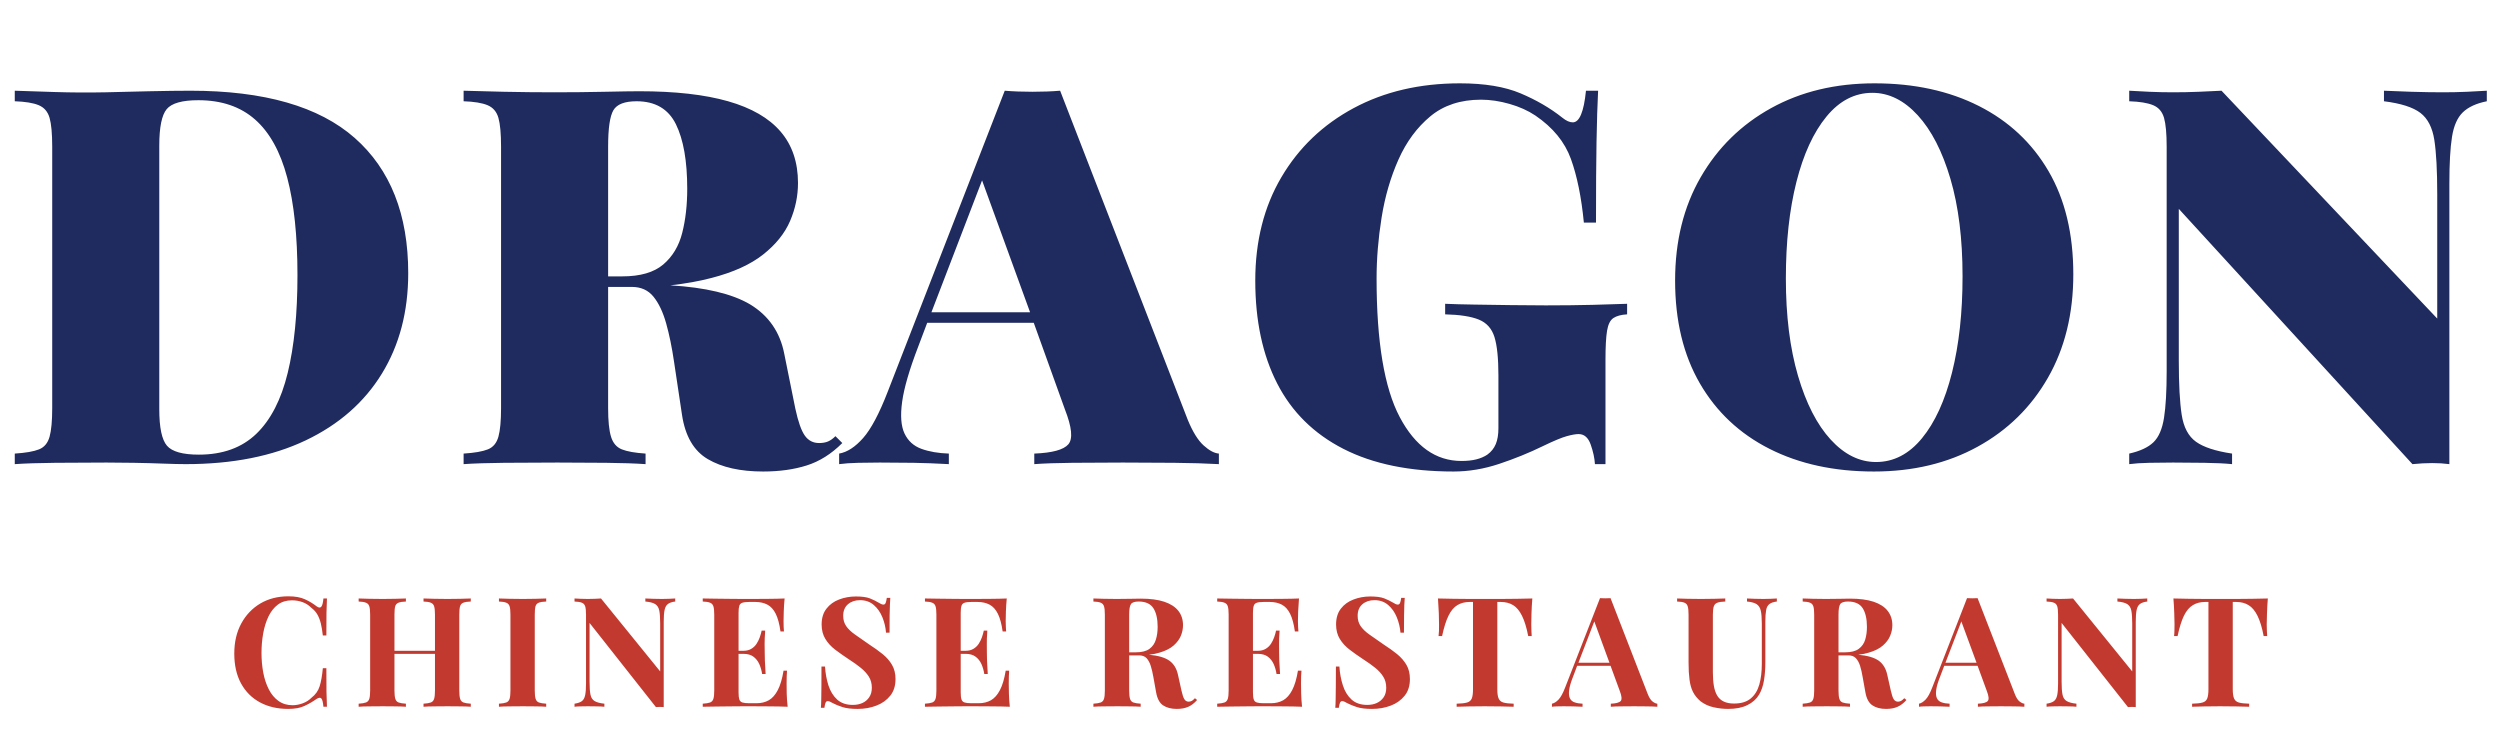
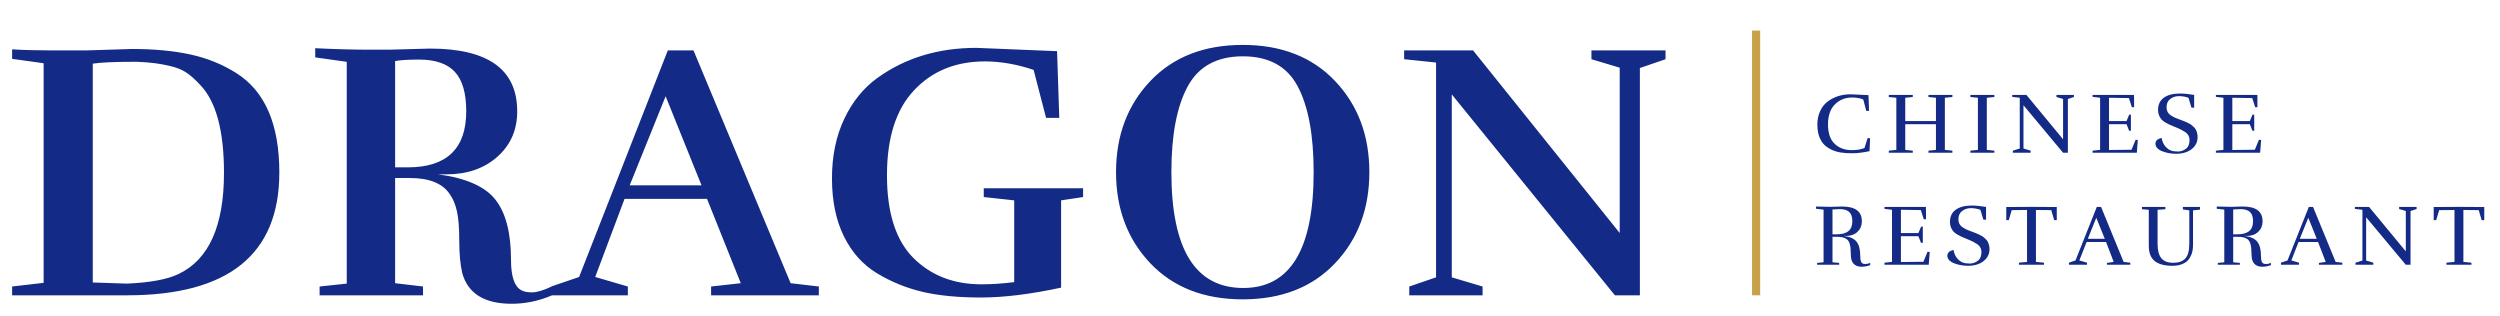
- <svg xmlns="http://www.w3.org/2000/svg" viewBox="0 -4 474 140" role="img" aria-label="Dragon Chinese Restaurant">
-   <path fill="#1f2b5e" d="M36.10 13.20Q57.10 13.20 67.25 22.15Q77.40 31.10 77.40 47.80Q77.40 58.70 72.40 66.85Q67.40 75 57.95 79.50Q48.50 84 35.20 84Q33.60 84 30.95 83.90Q28.30 83.80 25.40 83.75Q22.50 83.70 20.20 83.70Q15.20 83.70 10.45 83.75Q5.70 83.80 2.80 84L2.80 82Q5.90 81.80 7.40 81.20Q8.90 80.60 9.40 78.80Q9.90 77 9.90 73.40L9.90 23.80Q9.90 20.10 9.40 18.35Q8.90 16.60 7.35 15.95Q5.80 15.30 2.80 15.20L2.80 13.20Q5.70 13.30 10.45 13.45Q15.20 13.60 20 13.50Q23.70 13.40 28.35 13.30Q33 13.20 36.10 13.20M37.60 15Q33 15 31.60 16.70Q30.20 18.40 30.20 23.60L30.20 73.60Q30.20 78.80 31.65 80.50Q33.10 82.20 37.70 82.20Q44.50 82.20 48.60 78.25Q52.70 74.30 54.55 66.70Q56.40 59.10 56.40 48.20Q56.40 37 54.45 29.65Q52.50 22.30 48.35 18.65Q44.20 15 37.60 15M87.90 15.20L87.90 13.20Q90.80 13.30 95.55 13.40Q100.30 13.50 105.10 13.50Q110.10 13.50 114.70 13.40Q119.30 13.30 121.20 13.30Q131.40 13.30 138.05 15.20Q144.70 17.10 148 20.95Q151.30 24.80 151.30 30.70Q151.30 34.40 149.80 37.90Q148.30 41.40 144.70 44.25Q141.10 47.10 134.90 48.70Q131.50 49.60 127.10 50.10Q137.10 50.70 142.20 53.70Q147.50 56.90 148.70 63.10L150.80 73.50Q151.60 77.20 152.60 78.60Q153.60 80 155.30 80Q156.30 80 157 79.70Q157.70 79.40 158.40 78.70L159.70 80Q156.60 83.10 152.95 84.25Q149.30 85.40 144.70 85.40Q138.20 85.40 134.20 83.05Q130.20 80.70 129.30 74.60L127.80 64.60Q127.20 60.50 126.30 57.30Q125.40 54.10 123.90 52.25Q122.40 50.40 119.80 50.40L115.30 50.40L115.30 73.40Q115.30 77 115.85 78.80Q116.40 80.60 117.90 81.20Q119.40 81.80 122.40 82L122.40 84Q119.50 83.80 114.95 83.75Q110.40 83.70 105.70 83.70Q100.30 83.70 95.55 83.75Q90.80 83.80 87.90 84L87.90 82Q91 81.80 92.50 81.20Q94 80.60 94.50 78.80Q95 77 95 73.40L95 23.80Q95 20.10 94.50 18.35Q94 16.60 92.45 15.95Q90.90 15.30 87.90 15.20M115.30 23.80L115.30 48.40L118 48.40Q123.10 48.40 125.75 46.15Q128.40 43.90 129.35 40.15Q130.30 36.40 130.30 31.80Q130.30 23.90 128.15 19.55Q126 15.20 120.70 15.20Q117.30 15.20 116.30 16.90Q115.30 18.60 115.30 23.80M201 13.20L225.20 75.60Q226.60 79 228.20 80.45Q229.80 81.90 231.10 82L231.10 84Q227.50 83.80 222.70 83.75Q217.90 83.70 212.90 83.70Q207.80 83.70 203.30 83.75Q198.80 83.80 196.10 84L196.10 82Q201.20 81.80 202.55 80.25Q203.90 78.70 201.90 73.60L196 57.20L175.80 57.20L174.10 61.70Q171.60 68.20 171.05 72.15Q170.50 76.10 171.50 78.20Q172.50 80.30 174.70 81.10Q176.90 81.90 179.90 82L179.90 84Q176.20 83.80 173.25 83.75Q170.30 83.70 166.80 83.70Q164.90 83.70 162.75 83.75Q160.60 83.80 159.10 84L159.10 82Q161.40 81.60 163.65 79.05Q165.90 76.50 168.30 70.30L190.50 13.20Q192.90 13.40 195.75 13.40Q198.60 13.40 201 13.20M176.60 55.20L195.30 55.20L186.20 30.20M276.80 11.80Q283.80 11.80 288.30 13.70Q292.80 15.60 296.20 18.30Q297.30 19.20 298.20 19.20Q300.10 19.20 300.70 13.20L303 13.20Q302.80 17.20 302.70 22.95Q302.60 28.70 302.60 38.20L300.30 38.20Q299.60 31 297.85 26.15Q296.10 21.30 291.10 17.90Q289 16.50 286.20 15.70Q283.40 14.90 280.80 14.90Q275 14.90 271.20 18.05Q267.40 21.20 265.15 26.25Q262.90 31.30 261.95 37.25Q261 43.20 261 48.80Q261 66.80 265.40 75.10Q269.80 83.40 277.10 83.40Q278.70 83.40 279.90 83.10Q281.10 82.80 282 82.20Q283.10 81.40 283.60 80.20Q284.10 79 284.10 77.20L284.10 67.20Q284.10 62.30 283.35 59.90Q282.60 57.50 280.40 56.60Q278.20 55.70 274 55.60L274 53.60Q276.30 53.70 279.60 53.75Q282.90 53.80 286.50 53.85Q290.10 53.90 293.10 53.90Q297.90 53.90 301.95 53.80Q306 53.70 308.50 53.60L308.50 55.60Q306.80 55.70 305.90 56.30Q305 56.90 304.70 58.70Q304.40 60.50 304.40 64.20L304.40 84L302.40 84Q302.30 82.30 301.60 80.30Q300.90 78.30 299.30 78.30Q298.50 78.30 297.05 78.70Q295.60 79.10 292.50 80.60Q288.60 82.50 284.25 83.95Q279.90 85.40 275.60 85.40Q263.10 85.40 254.70 81.10Q246.30 76.80 242.15 68.70Q238 60.60 238 49.20Q238 38 242.95 29.60Q247.90 21.20 256.65 16.50Q265.40 11.80 276.80 11.80M355.40 11.80Q366.70 11.80 375.20 16.10Q383.70 20.40 388.40 28.45Q393.10 36.50 393.10 48Q393.10 59.20 388.30 67.60Q383.50 76 374.95 80.70Q366.40 85.40 355.30 85.40Q344 85.40 335.50 81.10Q327 76.80 322.30 68.70Q317.60 60.60 317.60 49.20Q317.60 38 322.45 29.60Q327.30 21.20 335.80 16.50Q344.30 11.80 355.40 11.80M355 13.60Q350 13.60 346.30 18.10Q342.60 22.60 340.60 30.50Q338.60 38.40 338.60 48.80Q338.60 59.40 340.90 67.25Q343.20 75.10 347.10 79.35Q351 83.60 355.70 83.60Q360.70 83.60 364.40 79.10Q368.10 74.60 370.10 66.65Q372.10 58.70 372.10 48.40Q372.10 37.70 369.80 29.90Q367.50 22.10 363.60 17.85Q359.70 13.60 355 13.60M471.50 13.20L471.50 15.20Q468.50 15.80 466.95 17.30Q465.40 18.80 464.90 21.95Q464.40 25.10 464.40 30.80L464.40 84Q462.90 83.80 461.15 83.80Q459.40 83.80 457.40 84L413.10 35.60L413.10 64.40Q413.10 71.10 413.65 74.65Q414.20 78.20 416.35 79.75Q418.50 81.30 423.20 82L423.20 84Q421.20 83.80 418 83.75Q414.80 83.70 412 83.70Q409.80 83.70 407.50 83.75Q405.20 83.80 403.70 84L403.70 82Q406.80 81.30 408.30 79.85Q409.80 78.40 410.30 75.20Q410.80 72 410.80 66.40L410.80 23.80Q410.80 20.10 410.30 18.35Q409.80 16.60 408.25 15.95Q406.70 15.30 403.70 15.20L403.70 13.20Q405.20 13.30 407.50 13.40Q409.80 13.50 412 13.50Q414.50 13.50 416.90 13.40Q419.30 13.30 421.20 13.20L462.10 56.40L462.10 32.80Q462.10 26.10 461.55 22.55Q461 19 458.90 17.40Q456.80 15.80 452 15.20L452 13.20Q454 13.30 457.20 13.40Q460.40 13.50 463.20 13.50Q465.50 13.50 467.75 13.40Q470 13.30 471.50 13.20" />
-   <path fill="#c23a2f" d="M54.68 109.06Q56.60 109.06 57.83 109.63Q59.06 110.19 60.02 110.95Q60.60 111.38 60.90 111.05Q61.21 110.72 61.32 109.47L61.99 109.47Q61.93 110.60 61.90 112.21Q61.88 113.82 61.88 116.49L61.21 116.49Q61.06 115.15 60.83 114.21Q60.60 113.27 60.19 112.54Q59.79 111.82 59.03 111.24Q58.31 110.51 57.35 110.16Q56.39 109.82 55.35 109.82Q53.78 109.82 52.68 110.64Q51.58 111.47 50.90 112.89Q50.22 114.31 49.90 116.09Q49.58 117.88 49.58 119.79Q49.58 121.73 49.91 123.52Q50.25 125.30 50.96 126.69Q51.67 128.09 52.80 128.90Q53.93 129.71 55.47 129.71Q56.42 129.71 57.39 129.35Q58.37 128.99 59.06 128.29Q60.19 127.42 60.60 126.13Q61.01 124.84 61.21 122.69L61.88 122.69Q61.88 125.45 61.90 127.14Q61.93 128.84 61.99 130L61.32 130Q61.21 128.75 60.93 128.43Q60.66 128.12 60.02 128.52Q58.95 129.28 57.74 129.84Q56.54 130.41 54.65 130.41Q51.58 130.41 49.27 129.16Q46.97 127.91 45.69 125.56Q44.42 123.21 44.42 119.91Q44.42 116.66 45.74 114.22Q47.06 111.79 49.36 110.42Q51.67 109.06 54.68 109.06M80.30 130L80.30 129.42Q81.23 129.36 81.69 129.19Q82.15 129.01 82.31 128.49Q82.47 127.97 82.47 126.93L82.47 119.97L74.79 119.97L74.79 126.93Q74.79 127.97 74.95 128.49Q75.11 129.01 75.57 129.19Q76.03 129.36 76.96 129.42L76.96 130Q76.18 129.94 74.99 129.93Q73.80 129.91 72.58 129.91Q71.16 129.91 69.96 129.93Q68.76 129.94 68 130L68 129.42Q68.93 129.36 69.39 129.19Q69.86 129.01 70.02 128.49Q70.18 127.97 70.18 126.93L70.18 112.54Q70.18 111.47 70.02 110.96Q69.86 110.45 69.38 110.27Q68.90 110.08 68 110.05L68 109.47Q68.76 109.50 69.96 109.53Q71.16 109.56 72.58 109.56Q73.80 109.56 74.99 109.53Q76.18 109.50 76.96 109.47L76.96 110.05Q76.03 110.08 75.56 110.27Q75.08 110.45 74.93 110.96Q74.79 111.47 74.79 112.54L74.79 119.39L82.47 119.39L82.47 112.54Q82.47 111.47 82.31 110.96Q82.15 110.45 81.67 110.27Q81.20 110.08 80.30 110.05L80.30 109.47Q81.08 109.50 82.34 109.53Q83.60 109.56 84.85 109.56Q86.18 109.56 87.36 109.53Q88.53 109.50 89.26 109.47L89.26 110.05Q88.33 110.08 87.85 110.27Q87.37 110.45 87.23 110.96Q87.08 111.47 87.08 112.54L87.08 126.93Q87.08 127.97 87.24 128.49Q87.40 129.01 87.87 129.19Q88.33 129.36 89.26 129.42L89.26 130Q88.53 129.94 87.36 129.93Q86.18 129.91 84.85 129.91Q83.60 129.91 82.34 129.93Q81.08 129.94 80.30 130M103.56 109.47L103.56 110.05Q102.63 110.08 102.16 110.27Q101.68 110.45 101.53 110.96Q101.39 111.47 101.39 112.54L101.39 126.93Q101.39 127.97 101.55 128.49Q101.71 129.01 102.17 129.19Q102.63 129.36 103.56 129.42L103.56 130Q102.78 129.94 101.59 129.93Q100.40 129.91 99.18 129.91Q97.76 129.91 96.56 129.93Q95.36 129.94 94.60 130L94.60 129.42Q95.53 129.36 95.99 129.19Q96.46 129.01 96.62 128.49Q96.78 127.97 96.78 126.93L96.78 112.54Q96.78 111.47 96.62 110.96Q96.46 110.45 95.98 110.27Q95.50 110.08 94.60 110.05L94.60 109.47Q95.36 109.50 96.56 109.53Q97.76 109.56 99.18 109.56Q100.40 109.56 101.59 109.53Q102.78 109.50 103.56 109.47M128.02 109.47L128.02 110.05Q127.09 110.16 126.62 110.53Q126.16 110.89 126 111.67Q125.84 112.45 125.84 113.88L125.84 130.06Q125.49 130.03 125.13 130.03Q124.77 130.03 124.36 130.06L111.78 114.11L111.78 125.24Q111.78 126.84 111.95 127.69Q112.12 128.55 112.72 128.91Q113.31 129.28 114.59 129.42L114.59 130Q114.04 129.94 113.14 129.93Q112.24 129.91 111.46 129.91Q110.79 129.91 110.09 129.93Q109.40 129.94 108.93 130L108.93 129.42Q109.86 129.28 110.33 128.93Q110.79 128.58 110.95 127.78Q111.11 126.98 111.11 125.59L111.11 112.54Q111.11 111.47 110.95 110.96Q110.79 110.45 110.31 110.27Q109.83 110.08 108.93 110.05L108.93 109.47Q109.40 109.50 110.09 109.53Q110.79 109.56 111.46 109.56Q112.15 109.56 112.79 109.53Q113.43 109.50 113.95 109.47L125.17 123.30L125.17 114.22Q125.17 112.63 125 111.77Q124.83 110.92 124.23 110.54Q123.64 110.16 122.36 110.05L122.36 109.47Q122.91 109.50 123.81 109.53Q124.71 109.56 125.49 109.56Q126.19 109.56 126.87 109.53Q127.55 109.50 128.02 109.47M148.76 109.47Q148.64 110.74 148.60 111.93Q148.56 113.12 148.56 113.76Q148.56 114.34 148.58 114.86Q148.61 115.38 148.64 115.73L147.98 115.73Q147.69 113.61 147.08 112.38Q146.47 111.15 145.50 110.64Q144.52 110.13 143.22 110.13L142.03 110.13Q141.19 110.13 140.75 110.28Q140.32 110.42 140.17 110.86Q140.03 111.30 140.03 112.19L140.03 119.39L140.96 119.39Q141.83 119.39 142.44 119.02Q143.05 118.66 143.44 118.07Q143.83 117.47 144.06 116.81Q144.29 116.14 144.41 115.56L145.08 115.56Q144.96 117.21 144.97 118.08Q144.99 118.95 144.99 119.68Q144.99 120.40 145.02 121.27Q145.05 122.14 145.16 123.79L144.50 123.79Q144.35 122.78 143.96 121.91Q143.57 121.04 142.84 120.50Q142.12 119.97 140.96 119.97L140.03 119.97L140.03 127.27Q140.03 128.17 140.17 128.61Q140.32 129.04 140.75 129.19Q141.19 129.33 142.03 129.33L143.45 129.33Q144.76 129.33 145.76 128.77Q146.76 128.20 147.47 126.84Q148.18 125.48 148.56 123.16L149.22 123.16Q149.14 124.08 149.14 125.59Q149.14 126.26 149.16 127.48Q149.19 128.69 149.34 130Q147.86 129.94 146 129.93Q144.15 129.91 142.70 129.91L140.84 129.91Q139.71 129.91 138.41 129.93Q137.10 129.94 135.77 129.96Q134.43 129.97 133.24 130L133.24 129.42Q134.17 129.36 134.64 129.19Q135.10 129.01 135.26 128.49Q135.42 127.97 135.42 126.93L135.42 112.54Q135.42 111.47 135.26 110.96Q135.10 110.45 134.62 110.27Q134.14 110.08 133.24 110.05L133.24 109.47Q134.43 109.50 135.77 109.51Q137.10 109.53 138.41 109.54Q139.71 109.56 140.84 109.56L142.70 109.56Q144.03 109.56 145.73 109.54Q147.42 109.53 148.76 109.47M162.28 109.09Q163.99 109.09 164.92 109.45Q165.85 109.82 166.51 110.22Q166.86 110.42 167.08 110.53Q167.30 110.63 167.50 110.63Q167.79 110.63 167.92 110.31Q168.05 109.99 168.14 109.35L168.80 109.35Q168.78 109.90 168.73 110.67Q168.69 111.44 168.67 112.69Q168.66 113.93 168.66 115.96L167.99 115.96Q167.88 114.46 167.30 113.03Q166.72 111.61 165.66 110.70Q164.60 109.79 163.06 109.79Q161.67 109.79 160.77 110.57Q159.87 111.35 159.87 112.75Q159.87 113.91 160.45 114.73Q161.03 115.56 162.15 116.34Q163.27 117.12 164.86 118.23Q166.25 119.13 167.35 120.02Q168.46 120.92 169.12 122.05Q169.79 123.19 169.79 124.75Q169.79 126.67 168.79 127.91Q167.79 129.16 166.17 129.78Q164.54 130.41 162.60 130.41Q160.80 130.41 159.73 130.06Q158.65 129.71 157.93 129.33Q157.29 128.93 156.94 128.93Q156.65 128.93 156.52 129.25Q156.39 129.56 156.31 130.20L155.64 130.20Q155.70 129.51 155.71 128.58Q155.73 127.65 155.74 126.16Q155.75 124.66 155.75 122.37L156.42 122.37Q156.54 124.29 157.07 125.95Q157.61 127.62 158.73 128.64Q159.84 129.65 161.70 129.65Q162.71 129.65 163.51 129.29Q164.31 128.93 164.80 128.20Q165.30 127.48 165.30 126.40Q165.30 125.19 164.73 124.29Q164.16 123.39 163.19 122.61Q162.22 121.82 160.95 121.01Q159.58 120.11 158.39 119.21Q157.20 118.31 156.49 117.15Q155.78 115.99 155.78 114.40Q155.78 112.57 156.70 111.40Q157.61 110.22 159.10 109.66Q160.60 109.09 162.28 109.09M190.88 109.47Q190.76 110.74 190.72 111.93Q190.68 113.12 190.68 113.76Q190.68 114.34 190.71 114.86Q190.74 115.38 190.76 115.73L190.10 115.73Q189.81 113.61 189.20 112.38Q188.59 111.15 187.62 110.64Q186.65 110.13 185.34 110.13L184.15 110.13Q183.31 110.13 182.88 110.28Q182.44 110.42 182.30 110.86Q182.15 111.30 182.15 112.19L182.15 119.39L183.08 119.39Q183.95 119.39 184.56 119.02Q185.17 118.66 185.56 118.07Q185.95 117.47 186.18 116.81Q186.41 116.14 186.53 115.56L187.20 115.56Q187.08 117.21 187.10 118.08Q187.11 118.95 187.11 119.68Q187.11 120.40 187.14 121.27Q187.17 122.14 187.28 123.79L186.62 123.79Q186.47 122.78 186.08 121.91Q185.69 121.04 184.96 120.50Q184.24 119.97 183.08 119.97L182.15 119.97L182.15 127.27Q182.15 128.17 182.30 128.61Q182.44 129.04 182.88 129.19Q183.31 129.33 184.15 129.33L185.57 129.33Q186.88 129.33 187.88 128.77Q188.88 128.20 189.59 126.84Q190.30 125.48 190.68 123.16L191.34 123.16Q191.26 124.08 191.26 125.59Q191.26 126.26 191.29 127.48Q191.32 128.69 191.46 130Q189.98 129.94 188.13 129.93Q186.27 129.91 184.82 129.91L182.96 129.91Q181.83 129.91 180.53 129.93Q179.22 129.94 177.89 129.96Q176.55 129.97 175.37 130L175.37 129.42Q176.29 129.36 176.76 129.19Q177.22 129.01 177.38 128.49Q177.54 127.97 177.54 126.93L177.54 112.54Q177.54 111.47 177.38 110.96Q177.22 110.45 176.74 110.27Q176.26 110.08 175.37 110.05L175.37 109.47Q176.55 109.50 177.89 109.51Q179.22 109.53 180.53 109.54Q181.83 109.56 182.96 109.56L184.82 109.56Q186.15 109.56 187.85 109.54Q189.55 109.53 190.88 109.47M207.31 110.05L207.31 109.47Q208.03 109.50 209.27 109.53Q210.50 109.56 211.72 109.56Q213.11 109.56 214.41 109.53Q215.72 109.50 216.27 109.50Q218.97 109.50 220.75 110.09Q222.53 110.69 223.42 111.82Q224.30 112.95 224.30 114.54Q224.30 115.53 223.90 116.53Q223.49 117.53 222.52 118.39Q221.55 119.24 219.87 119.73Q218.97 120.02 217.84 120.14Q220.45 120.37 221.72 121.27Q222.97 122.17 223.35 123.97L224.01 126.95Q224.27 128.12 224.56 128.58Q224.85 129.04 225.40 129.04Q225.78 129.01 226.03 128.85Q226.27 128.69 226.56 128.38L226.97 128.72Q226.19 129.62 225.29 130.01Q224.39 130.41 223.11 130.41Q221.55 130.41 220.53 129.74Q219.52 129.07 219.20 127.27L218.68 124.37Q218.47 123.16 218.18 122.24Q217.89 121.33 217.39 120.79Q216.88 120.26 215.98 120.26L214.09 120.26L214.09 126.93Q214.09 127.97 214.25 128.49Q214.41 129.01 214.88 129.19Q215.34 129.36 216.27 129.42L216.27 130Q215.49 129.94 214.30 129.93Q213.11 129.91 211.89 129.91Q210.50 129.91 209.27 129.93Q208.03 129.94 207.31 130L207.31 129.42Q208.24 129.36 208.70 129.19Q209.16 129.01 209.32 128.49Q209.48 127.97 209.48 126.93L209.48 112.54Q209.48 111.47 209.32 110.96Q209.16 110.45 208.69 110.27Q208.21 110.08 207.31 110.05M214.09 112.54L214.09 119.68L215.34 119.68Q217.05 119.68 217.94 119.02Q218.82 118.37 219.15 117.28Q219.49 116.20 219.49 114.86Q219.49 112.57 218.68 111.31Q217.86 110.05 215.89 110.05Q214.76 110.05 214.43 110.54Q214.09 111.03 214.09 112.54M246.29 109.47Q246.18 110.74 246.13 111.93Q246.09 113.12 246.09 113.76Q246.09 114.34 246.12 114.86Q246.15 115.38 246.18 115.73L245.51 115.73Q245.22 113.61 244.61 112.38Q244 111.15 243.03 110.64Q242.06 110.13 240.75 110.13L239.56 110.13Q238.72 110.13 238.29 110.28Q237.85 110.42 237.71 110.86Q237.56 111.30 237.56 112.19L237.56 119.39L238.49 119.39Q239.36 119.39 239.97 119.02Q240.58 118.66 240.97 118.07Q241.36 117.47 241.59 116.81Q241.83 116.14 241.94 115.56L242.61 115.56Q242.49 117.21 242.51 118.08Q242.52 118.95 242.52 119.68Q242.52 120.40 242.55 121.27Q242.58 122.14 242.70 123.79L242.03 123.79Q241.88 122.78 241.49 121.91Q241.10 121.04 240.38 120.50Q239.65 119.97 238.49 119.97L237.56 119.97L237.56 127.27Q237.56 128.17 237.71 128.61Q237.85 129.04 238.29 129.19Q238.72 129.33 239.56 129.33L240.98 129.33Q242.29 129.33 243.29 128.77Q244.29 128.20 245 126.84Q245.71 125.48 246.09 123.16L246.76 123.16Q246.67 124.08 246.67 125.59Q246.67 126.26 246.70 127.48Q246.73 128.69 246.87 130Q245.39 129.94 243.54 129.93Q241.68 129.91 240.23 129.91L238.37 129.91Q237.24 129.91 235.94 129.93Q234.63 129.94 233.30 129.96Q231.97 129.97 230.78 130L230.78 129.42Q231.70 129.36 232.17 129.19Q232.63 129.01 232.79 128.49Q232.95 127.97 232.95 126.93L232.95 112.54Q232.95 111.47 232.79 110.96Q232.63 110.45 232.15 110.27Q231.68 110.08 230.78 110.05L230.78 109.47Q231.97 109.50 233.30 109.51Q234.63 109.53 235.94 109.54Q237.24 109.56 238.37 109.56L240.23 109.56Q241.56 109.56 243.26 109.54Q244.96 109.53 246.29 109.47M259.81 109.09Q261.52 109.09 262.45 109.45Q263.38 109.82 264.05 110.22Q264.39 110.42 264.61 110.53Q264.83 110.63 265.03 110.63Q265.32 110.63 265.45 110.31Q265.58 109.99 265.67 109.35L266.34 109.35Q266.31 109.90 266.26 110.67Q266.22 111.44 266.21 112.69Q266.19 113.93 266.19 115.96L265.53 115.96Q265.41 114.46 264.83 113.03Q264.25 111.61 263.19 110.70Q262.13 109.79 260.60 109.79Q259.20 109.79 258.30 110.57Q257.41 111.35 257.41 112.75Q257.41 113.91 257.99 114.73Q258.57 115.56 259.68 116.34Q260.80 117.12 262.39 118.23Q263.79 119.13 264.89 120.02Q265.99 120.92 266.66 122.05Q267.32 123.19 267.32 124.75Q267.32 126.67 266.32 127.91Q265.32 129.16 263.70 129.78Q262.07 130.41 260.13 130.41Q258.33 130.41 257.26 130.06Q256.19 129.71 255.46 129.33Q254.82 128.93 254.48 128.93Q254.19 128.93 254.06 129.25Q253.93 129.56 253.84 130.20L253.17 130.20Q253.23 129.51 253.24 128.58Q253.26 127.65 253.27 126.16Q253.29 124.66 253.29 122.37L253.95 122.37Q254.07 124.29 254.61 125.95Q255.14 127.62 256.26 128.64Q257.38 129.65 259.23 129.65Q260.25 129.65 261.04 129.29Q261.84 128.93 262.34 128.20Q262.83 127.48 262.83 126.40Q262.83 125.19 262.26 124.29Q261.70 123.39 260.73 122.61Q259.75 121.82 258.48 121.01Q257.12 120.11 255.93 119.21Q254.74 118.31 254.03 117.15Q253.32 115.99 253.32 114.40Q253.32 112.57 254.23 111.40Q255.14 110.22 256.64 109.66Q258.13 109.09 259.81 109.09M290.53 109.47Q290.41 110.95 290.37 112.31Q290.33 113.67 290.33 114.40Q290.33 115.04 290.36 115.62Q290.39 116.20 290.41 116.60L289.75 116.60Q289.28 114.17 288.57 112.75Q287.86 111.32 286.88 110.73Q285.89 110.13 284.56 110.13L283.89 110.13L283.89 126.69Q283.89 127.85 284.14 128.43Q284.38 129.01 285.05 129.20Q285.72 129.39 286.99 129.42L286.99 130Q286.09 129.97 284.60 129.94Q283.11 129.91 281.48 129.91Q279.89 129.91 278.47 129.94Q277.05 129.97 276.18 130L276.18 129.42Q277.48 129.39 278.15 129.20Q278.81 129.01 279.05 128.43Q279.28 127.85 279.28 126.69L279.28 110.13L278.64 110.13Q277.31 110.13 276.32 110.73Q275.33 111.32 274.64 112.73Q273.94 114.14 273.42 116.60L272.75 116.60Q272.81 116.20 272.83 115.62Q272.84 115.04 272.84 114.40Q272.84 113.67 272.80 112.31Q272.75 110.95 272.64 109.47Q273.97 109.50 275.55 109.53Q277.13 109.56 278.73 109.56L284.50 109.56Q286.06 109.56 287.66 109.53Q289.25 109.50 290.53 109.47M305.36 109.41L312.40 127.56Q312.81 128.61 313.32 129Q313.82 129.39 314.23 129.42L314.23 130Q313.36 129.94 312.19 129.93Q311.01 129.91 309.82 129.91Q308.49 129.91 307.30 129.93Q306.11 129.94 305.41 130L305.41 129.42Q306.89 129.36 307.28 128.91Q307.68 128.46 307.10 126.98L305.36 122.23L299.03 122.23L298.28 124.23Q297.64 125.82 297.51 126.84Q297.38 127.85 297.66 128.41Q297.93 128.96 298.56 129.17Q299.18 129.39 300.05 129.42L300.05 130Q299.09 129.94 298.22 129.93Q297.35 129.91 296.45 129.91Q295.82 129.91 295.25 129.93Q294.68 129.94 294.25 130L294.25 129.42Q294.86 129.30 295.50 128.64Q296.13 127.97 296.74 126.38L303.36 109.41Q303.82 109.44 304.36 109.44Q304.89 109.44 305.36 109.41M299.27 121.65L305.15 121.65L302.28 113.82M336.89 109.47L336.89 110.05Q335.96 110.16 335.48 110.53Q335 110.89 334.86 111.67Q334.71 112.45 334.71 113.88L334.71 121.56Q334.71 123.45 334.45 125.01Q334.19 126.58 333.52 127.71Q332.77 128.96 331.32 129.68Q329.87 130.41 327.64 130.41Q326.30 130.41 324.91 130.10Q323.52 129.80 322.42 128.96Q321.49 128.17 320.99 127.19Q320.50 126.20 320.33 124.85Q320.15 123.50 320.15 121.65L320.15 112.54Q320.15 111.47 319.99 110.96Q319.83 110.45 319.37 110.27Q318.91 110.08 317.98 110.05L317.98 109.47Q318.70 109.50 319.94 109.53Q321.17 109.56 322.50 109.56Q323.84 109.56 325.07 109.53Q326.30 109.50 327.11 109.47L327.11 110.05Q326.13 110.08 325.62 110.27Q325.11 110.45 324.94 110.96Q324.76 111.47 324.76 112.54L324.76 123.47Q324.76 124.92 324.95 126.04Q325.14 127.16 325.59 127.90Q326.04 128.64 326.82 129.01Q327.61 129.39 328.77 129.39Q330.80 129.39 331.94 128.43Q333.09 127.48 333.57 125.78Q334.04 124.08 334.04 121.88L334.04 114.22Q334.04 112.63 333.84 111.77Q333.64 110.92 333.04 110.54Q332.45 110.16 331.23 110.05L331.23 109.47Q331.78 109.50 332.68 109.53Q333.58 109.56 334.36 109.56Q335.06 109.56 335.74 109.53Q336.42 109.50 336.89 109.47M341.79 110.05L341.79 109.47Q342.52 109.50 343.75 109.53Q344.98 109.56 346.20 109.56Q347.59 109.56 348.90 109.53Q350.20 109.50 350.76 109.50Q353.45 109.50 355.24 110.09Q357.02 110.69 357.90 111.82Q358.79 112.95 358.79 114.54Q358.79 115.53 358.38 116.53Q357.98 117.53 357 118.39Q356.03 119.24 354.35 119.73Q353.45 120.02 352.32 120.14Q354.93 120.37 356.21 121.27Q357.45 122.17 357.83 123.97L358.50 126.95Q358.76 128.12 359.05 128.58Q359.34 129.04 359.89 129.04Q360.27 129.01 360.51 128.85Q360.76 128.69 361.05 128.38L361.46 128.72Q360.67 129.62 359.77 130.01Q358.88 130.41 357.60 130.41Q356.03 130.41 355.02 129.74Q354 129.07 353.68 127.27L353.16 124.37Q352.96 123.16 352.67 122.24Q352.38 121.33 351.87 120.79Q351.36 120.26 350.47 120.26L348.58 120.26L348.58 126.93Q348.58 127.97 348.74 128.49Q348.90 129.01 349.36 129.19Q349.83 129.36 350.76 129.42L350.76 130Q349.97 129.94 348.78 129.93Q347.59 129.91 346.38 129.91Q344.98 129.91 343.75 129.93Q342.52 129.94 341.79 130L341.79 129.42Q342.72 129.36 343.19 129.19Q343.65 129.01 343.81 128.49Q343.97 127.97 343.97 126.93L343.97 112.54Q343.97 111.47 343.81 110.96Q343.65 110.45 343.17 110.27Q342.69 110.08 341.79 110.05M348.58 112.54L348.58 119.68L349.83 119.68Q351.54 119.68 352.42 119.02Q353.31 118.37 353.64 117.28Q353.97 116.20 353.97 114.86Q353.97 112.57 353.16 111.31Q352.35 110.05 350.38 110.05Q349.25 110.05 348.91 110.54Q348.58 111.03 348.58 112.54M374.95 109.41L382 127.56Q382.40 128.61 382.91 129Q383.42 129.39 383.82 129.42L383.82 130Q382.95 129.94 381.78 129.93Q380.60 129.91 379.41 129.91Q378.08 129.91 376.89 129.93Q375.70 129.94 375.01 130L375.01 129.42Q376.49 129.36 376.88 128.91Q377.27 128.46 376.69 126.98L374.95 122.23L368.63 122.23L367.87 124.23Q367.23 125.82 367.10 126.84Q366.97 127.85 367.25 128.41Q367.52 128.96 368.15 129.17Q368.77 129.39 369.64 129.42L369.64 130Q368.68 129.94 367.81 129.93Q366.94 129.91 366.05 129.91Q365.41 129.91 364.84 129.93Q364.28 129.94 363.84 130L363.84 129.42Q364.45 129.30 365.09 128.64Q365.73 127.97 366.34 126.38L372.95 109.41Q373.41 109.44 373.95 109.44Q374.48 109.44 374.95 109.41M368.86 121.65L374.75 121.65L371.87 113.82M407.12 109.47L407.12 110.05Q406.19 110.16 405.72 110.53Q405.26 110.89 405.10 111.67Q404.94 112.45 404.94 113.88L404.94 130.06Q404.59 130.03 404.23 130.03Q403.87 130.03 403.46 130.06L390.88 114.11L390.88 125.24Q390.88 126.84 391.05 127.69Q391.22 128.55 391.82 128.91Q392.41 129.28 393.69 129.42L393.69 130Q393.14 129.94 392.24 129.93Q391.34 129.91 390.56 129.91Q389.89 129.91 389.19 129.93Q388.50 129.94 388.03 130L388.03 129.42Q388.96 129.28 389.43 128.93Q389.89 128.58 390.05 127.78Q390.21 126.98 390.21 125.59L390.21 112.54Q390.21 111.47 390.05 110.96Q389.89 110.45 389.41 110.27Q388.93 110.08 388.03 110.05L388.03 109.47Q388.50 109.50 389.19 109.53Q389.89 109.56 390.56 109.56Q391.25 109.56 391.89 109.53Q392.53 109.50 393.05 109.47L404.27 123.30L404.27 114.22Q404.27 112.63 404.10 111.77Q403.93 110.92 403.33 110.54Q402.74 110.16 401.46 110.05L401.46 109.47Q402.01 109.50 402.91 109.53Q403.81 109.56 404.59 109.56Q405.29 109.56 405.97 109.53Q406.65 109.50 407.12 109.47M429.98 109.47Q429.86 110.95 429.82 112.31Q429.77 113.67 429.77 114.40Q429.77 115.04 429.80 115.62Q429.83 116.20 429.86 116.60L429.19 116.60Q428.73 114.17 428.02 112.75Q427.31 111.32 426.32 110.73Q425.34 110.13 424 110.13L423.33 110.13L423.33 126.69Q423.33 127.85 423.58 128.43Q423.83 129.01 424.49 129.20Q425.16 129.39 426.44 129.42L426.44 130Q425.54 129.97 424.05 129.94Q422.55 129.91 420.93 129.91Q419.33 129.91 417.91 129.94Q416.49 129.97 415.62 130L415.62 129.42Q416.93 129.39 417.59 129.20Q418.26 129.01 418.49 128.43Q418.72 127.85 418.72 126.69L418.72 110.13L418.09 110.13Q416.75 110.13 415.77 110.73Q414.78 111.32 414.08 112.73Q413.39 114.14 412.87 116.60L412.20 116.60Q412.26 116.20 412.27 115.62Q412.29 115.04 412.29 114.40Q412.29 113.67 412.24 112.31Q412.20 110.95 412.08 109.47Q413.42 109.50 415 109.53Q416.58 109.56 418.17 109.56L423.94 109.56Q425.51 109.56 427.10 109.53Q428.70 109.50 429.98 109.47" />
+ <svg xmlns="http://www.w3.org/2000/svg" viewBox="0 0 491 62" width="491" height="62" role="img" aria-label="Dragon Chinese Restaurant">
+   <path fill="#132a86" d="M54.86 33.88Q54.86 58 24.91 58H2.38V56.27L8.57 55.55V12.42L2.38 11.56V9.69Q5.69 9.9 10.08 9.9H16.99L25.92 9.62Q32.47 9.62 37.4 10.7Q42.34 11.78 46.44 14.37Q54.86 19.7 54.86 33.88ZM43.99 33.95Q43.99 21.5 39.31 16.67Q37.8 15.02 36.5 14.19Q35.21 13.36 33.26 12.93Q30.6 12.28 27 12.14H25.92Q20.66 12.14 18.22 12.5V55.48L24.91 55.7Q31.75 55.41 35.06 53.82Q43.99 49.58 43.99 33.95ZM77.6 32.87H80.05Q91.57 32.87 91.57 21.86Q91.57 16.53 89.34 14.12Q87.11 11.7 82.28 11.7Q79.19 11.7 77.6 11.99ZM76.38 9.76 84.44 9.54Q101.58 9.54 101.58 21.86Q101.58 27.33 97.69 30.78Q93.8 34.24 87.68 34.24H86.03Q94.24 35.32 97.3 39.21Q100.36 43.1 100.36 51.02Q100.36 55.91 102.37 56.99Q103.09 57.42 104.5 57.42Q105.9 57.42 108.35 56.27L108.42 58Q104.53 59.66 100.5 59.66Q92.44 59.66 90.78 53.61Q90.2 51.09 90.2 47.31Q90.2 43.53 89.74 41.48Q89.27 39.42 88.33 38.13Q86.24 34.96 80.48 34.96H77.6V55.62L83.08 56.27V58H62.77V56.27L68.1 55.7V12.14L61.91 11.27V9.47Q67.96 9.76 72.78 9.76ZM160.82 58H139.66V56.27L145.49 55.62L138.86 39.06H122.66L116.9 54.4L123.31 56.27V58H108.26V56.27L113.74 54.4L131.16 9.9H136.2L155.28 55.62L160.82 56.27ZM137.78 36.4 130.73 18.9 123.67 36.4ZM191.77 9.4 207.61 10.05 208.04 23.15H205.45L203 13.72Q198.04 12.06 193.43 12.06Q184.86 12.06 179.53 17.72Q174.2 23.37 174.2 34.42Q174.2 45.47 179.39 50.66Q184.57 55.84 192.78 55.84Q195.73 55.84 199.19 55.41V39.35L193.21 38.7V36.98H212.72V38.7L208.4 39.35V56.49Q199.4 58.43 192.67 58.43Q185.94 58.43 181.19 57.32Q176.44 56.2 172.26 53.68Q168.08 51.16 165.74 46.41Q163.4 41.66 163.4 35.03Q163.4 28.41 165.82 23.33Q168.23 18.26 172.33 15.3Q180.54 9.4 191.77 9.4ZM268.94 33.81Q268.94 44.61 262.21 51.7Q255.48 58.79 244.07 58.79Q232.66 58.79 225.92 51.7Q219.19 44.61 219.19 33.81Q219.19 23.01 225.92 15.92Q232.66 8.82 244.07 8.82Q255.48 8.82 262.21 15.92Q268.94 23.01 268.94 33.81ZM244.18 56.56Q258 56.56 258 33.81Q258 22.86 254.87 16.96Q251.74 11.06 244.1 11.06Q236.47 11.06 233.27 16.96Q230.06 22.86 230.06 33.81Q230.06 56.56 244.18 56.56ZM312.56 9.9H327.11V11.63L322.07 13.36V58H317.17L285.13 18.54V54.47L291.18 56.27V58H276.78V56.27L282.04 54.47V12.28L275.77 11.63V9.9H289.31L318.11 45.76V13.29L312.56 11.63Z" />
+   <path fill="#c8a14a" d="M344.1 6h1.6v52h-1.6z" />
+   <path fill="#132a86" d="M363.47 18.52Q363.47 18.52 366.97 18.68L367.08 21.77H366.53L365.95 19.55Q365.04 19.15 363.78 19.15Q361.72 19.15 360.37 20.51Q359.02 21.86 359.02 24.44Q359.02 27.02 360.34 28.26Q361.65 29.49 363.71 29.49Q365.09 29.49 366.18 29.08L366.8 27.13L367.28 27.14L367.18 29.69Q365.22 30.1 363.82 30.1Q362.42 30.1 361.51 29.95Q360.6 29.8 359.73 29.41Q358.87 29.01 358.26 28.4Q357.66 27.79 357.29 26.81Q356.93 25.84 356.93 24.42Q356.93 23.01 357.48 21.81Q358.03 20.62 358.98 19.92Q360.87 18.52 363.47 18.52ZM383.45 30H378.75V29.59L380.22 29.44V24.39H374.19V29.44L375.67 29.59V30H370.96V29.59L372.44 29.44V19.2L370.96 19.05V18.64H375.67V19.05L374.19 19.2V23.78H380.22V19.2L378.75 19.05V18.64H383.45V19.05L381.97 19.2V29.44L383.45 29.59ZM391.69 30H386.98V29.59L388.46 29.44V19.2L386.98 19.05V18.64H391.69V19.05L390.21 19.2V29.44L391.69 29.59ZM403.89 18.64H407.32V19.05L406.13 19.44V30H405.19L397.41 20.67V29.17L398.82 29.59V30H395.32V29.59L396.68 29.17V19.2L395.2 19.03V18.64H397.99L405.19 27.36V19.44L403.89 19.05ZM410.98 30V29.59L412.46 29.44V19.2L410.98 19.02V18.64H419.12L419.14 21.06H418.7L418.12 19.26L414.21 19.2V23.78H417.65L418.17 22.52H418.51V25.68H418.16L417.65 24.39H414.21V29.46L418.63 29.41L419.43 27.47H419.87L419.67 30ZM429.82 19.2Q428.91 18.88 427.94 18.88Q426.97 18.88 426.24 19.43Q425.51 19.99 425.51 21.07Q425.51 22.13 426.41 22.69Q426.9 23 427.21 23.13Q427.53 23.27 428.13 23.49Q428.74 23.71 428.96 23.8Q429.18 23.9 429.61 24.09Q430.05 24.29 430.26 24.44Q430.47 24.59 430.78 24.87Q431.08 25.14 431.24 25.41Q431.61 26.11 431.61 26.92Q431.61 28.37 430.44 29.29Q429.26 30.2 427.39 30.2Q425.97 30.2 424.72 29.73Q424.11 29.51 423.72 29.12Q423.33 28.73 423.33 28.21Q423.33 27.38 424.54 27.08Q424.72 28.1 425.25 28.73Q425.78 29.35 426.35 29.56Q426.92 29.76 427.74 29.76Q428.57 29.76 429.3 29.23Q430.03 28.69 430.03 27.47Q430.03 26.53 429.18 25.94Q428.5 25.48 427.5 25.07Q426.51 24.66 426.17 24.52Q425.83 24.37 425.29 24.06Q424.76 23.74 424.5 23.44Q423.84 22.64 423.84 21.6Q423.84 20 424.98 19.19Q426.12 18.37 428.12 18.37Q429.33 18.37 430.93 18.64V21.14H430.4ZM435.2 30V29.59L436.68 29.44V19.2L435.2 19.02V18.64H443.35L443.36 21.06H442.92L442.34 19.26L438.43 19.2V23.78H441.87L442.39 22.52H442.73V25.68H442.38L441.87 24.39H438.43V29.46L442.85 29.41L443.65 27.47H444.09L443.89 30ZM359.9 46.02H360.75Q363.8 46.02 363.8 43.47Q363.8 42.21 363.2 41.64Q362.61 41.07 361.3 41.07Q360.79 41.07 359.9 41.14ZM359.87 40.61 361.81 40.56Q365.67 40.56 365.67 43.47Q365.67 44.72 364.81 45.53Q363.95 46.34 362.59 46.34Q362.47 46.34 362.16 46.3V46.34Q363.98 46.59 364.67 47.52Q365.36 48.45 365.36 50.35Q365.36 51.54 365.8 51.73Q366 51.86 366.37 51.86Q366.74 51.86 367.31 51.64V52.07Q366.41 52.39 365.67 52.39Q364 52.39 363.61 50.96Q363.51 50.59 363.5 49.91Q363.49 49.23 363.44 48.7Q363.39 48.17 363.2 47.65Q362.77 46.51 360.85 46.51H359.9V51.51L361.21 51.63V52H356.88V51.64L358.15 51.51V41.17L356.67 41V40.56Q357.76 40.61 359 40.61ZM370.11 52V51.59L371.59 51.44V41.2L370.11 41.02V40.64H378.25L378.27 43.06H377.83L377.25 41.26L373.34 41.2V45.78H376.77L377.3 44.52H377.64V47.68H377.28L376.77 46.39H373.34V51.46L377.76 51.41L378.56 49.47H379L378.8 52ZM388.95 41.2Q388.03 40.88 387.06 40.88Q386.1 40.88 385.37 41.43Q384.63 41.99 384.63 43.08Q384.63 44.13 385.54 44.69Q386.03 45 386.34 45.13Q386.66 45.27 387.26 45.49Q387.86 45.71 388.09 45.8Q388.31 45.9 388.74 46.09Q389.17 46.29 389.39 46.44Q389.6 46.59 389.9 46.87Q390.21 47.14 390.36 47.41Q390.74 48.11 390.74 48.92Q390.74 50.37 389.56 51.29Q388.39 52.2 386.52 52.2Q385.09 52.2 383.85 51.73Q383.24 51.51 382.85 51.12Q382.46 50.73 382.46 50.22Q382.46 49.38 383.67 49.08Q383.85 50.1 384.38 50.72Q384.91 51.35 385.48 51.56Q386.05 51.76 386.87 51.76Q387.69 51.76 388.43 51.23Q389.16 50.69 389.16 49.47Q389.16 48.53 388.31 47.94Q387.63 47.48 386.63 47.07Q385.64 46.66 385.3 46.52Q384.96 46.37 384.42 46.06Q383.89 45.74 383.63 45.44Q382.97 44.64 382.97 43.6Q382.97 42 384.11 41.19Q385.25 40.37 387.25 40.37Q388.46 40.37 390.06 40.64V43.14H389.53ZM403.95 43.23H403.44L402.87 41.27L399.86 41.24V51.44L401.44 51.59V52H396.52V51.59L398.11 51.44V41.24L395.1 41.27L394.52 43.23H394.03V40.66L398.99 40.63L403.95 40.66ZM418.39 52H413.8V51.64L415.13 51.44L413.63 47.53H409.81L408.38 51.15L409.89 51.59V52H406.34V51.59L407.63 51.15L411.81 40.64H412.65L417.08 51.44L418.39 51.59ZM413.38 46.9 411.71 42.77 410.05 46.9ZM423.75 47.92Q423.75 49.82 424.49 50.72Q425.23 51.61 426.83 51.61Q428.43 51.61 429.2 50.76Q429.98 49.91 429.98 47.87V41.31L428.72 41.14V40.64H432.08V41.17L430.71 41.31V48.02Q430.71 49.3 430.36 50.07Q430.01 50.84 429.59 51.25Q429.16 51.66 428.41 51.93Q427.67 52.2 426.66 52.2Q424.32 52.2 423.17 51.26Q422.02 50.32 422.02 48.26V41.2L420.68 41.09V40.64H425.28V41.09L423.75 41.2ZM438.6 46.02H439.45Q442.5 46.02 442.5 43.47Q442.5 42.21 441.9 41.64Q441.31 41.07 440 41.07Q439.49 41.07 438.6 41.14ZM438.57 40.61 440.51 40.56Q444.37 40.56 444.37 43.47Q444.37 44.72 443.51 45.53Q442.65 46.34 441.29 46.34Q441.17 46.34 440.86 46.3V46.34Q442.68 46.59 443.37 47.52Q444.06 48.45 444.06 50.35Q444.06 51.54 444.5 51.73Q444.71 51.86 445.07 51.86Q445.44 51.86 446.01 51.64V52.07Q445.11 52.39 444.37 52.39Q442.7 52.39 442.31 50.96Q442.21 50.59 442.2 49.91Q442.19 49.23 442.14 48.7Q442.09 48.17 441.9 47.65Q441.48 46.51 439.55 46.51H438.6V51.51L439.91 51.63V52H435.58V51.64L436.85 51.51V41.17L435.37 41V40.56Q436.46 40.61 437.7 40.61ZM460.03 52H455.44V51.64L456.77 51.44L455.27 47.53H451.44L450.02 51.15L451.53 51.59V52H447.98V51.59L449.27 51.15L453.45 40.64H454.28L458.72 51.44L460.03 51.59ZM455.01 46.9 453.35 42.77 451.68 46.9ZM471.19 40.64H474.62V41.05L473.43 41.44V52H472.5L464.71 42.67V51.17L466.12 51.59V52H462.62V51.59L463.98 51.17V41.2L462.5 41.03V40.64H465.29L472.5 49.37V41.44L471.19 41.05ZM487.91 43.23H487.4L486.82 41.27L483.81 41.24V51.44L485.39 51.59V52H480.48V51.59L482.06 51.44V41.24L479.05 41.27L478.47 43.23H477.98V40.66L482.94 40.63L487.91 40.66Z" />
</svg>
